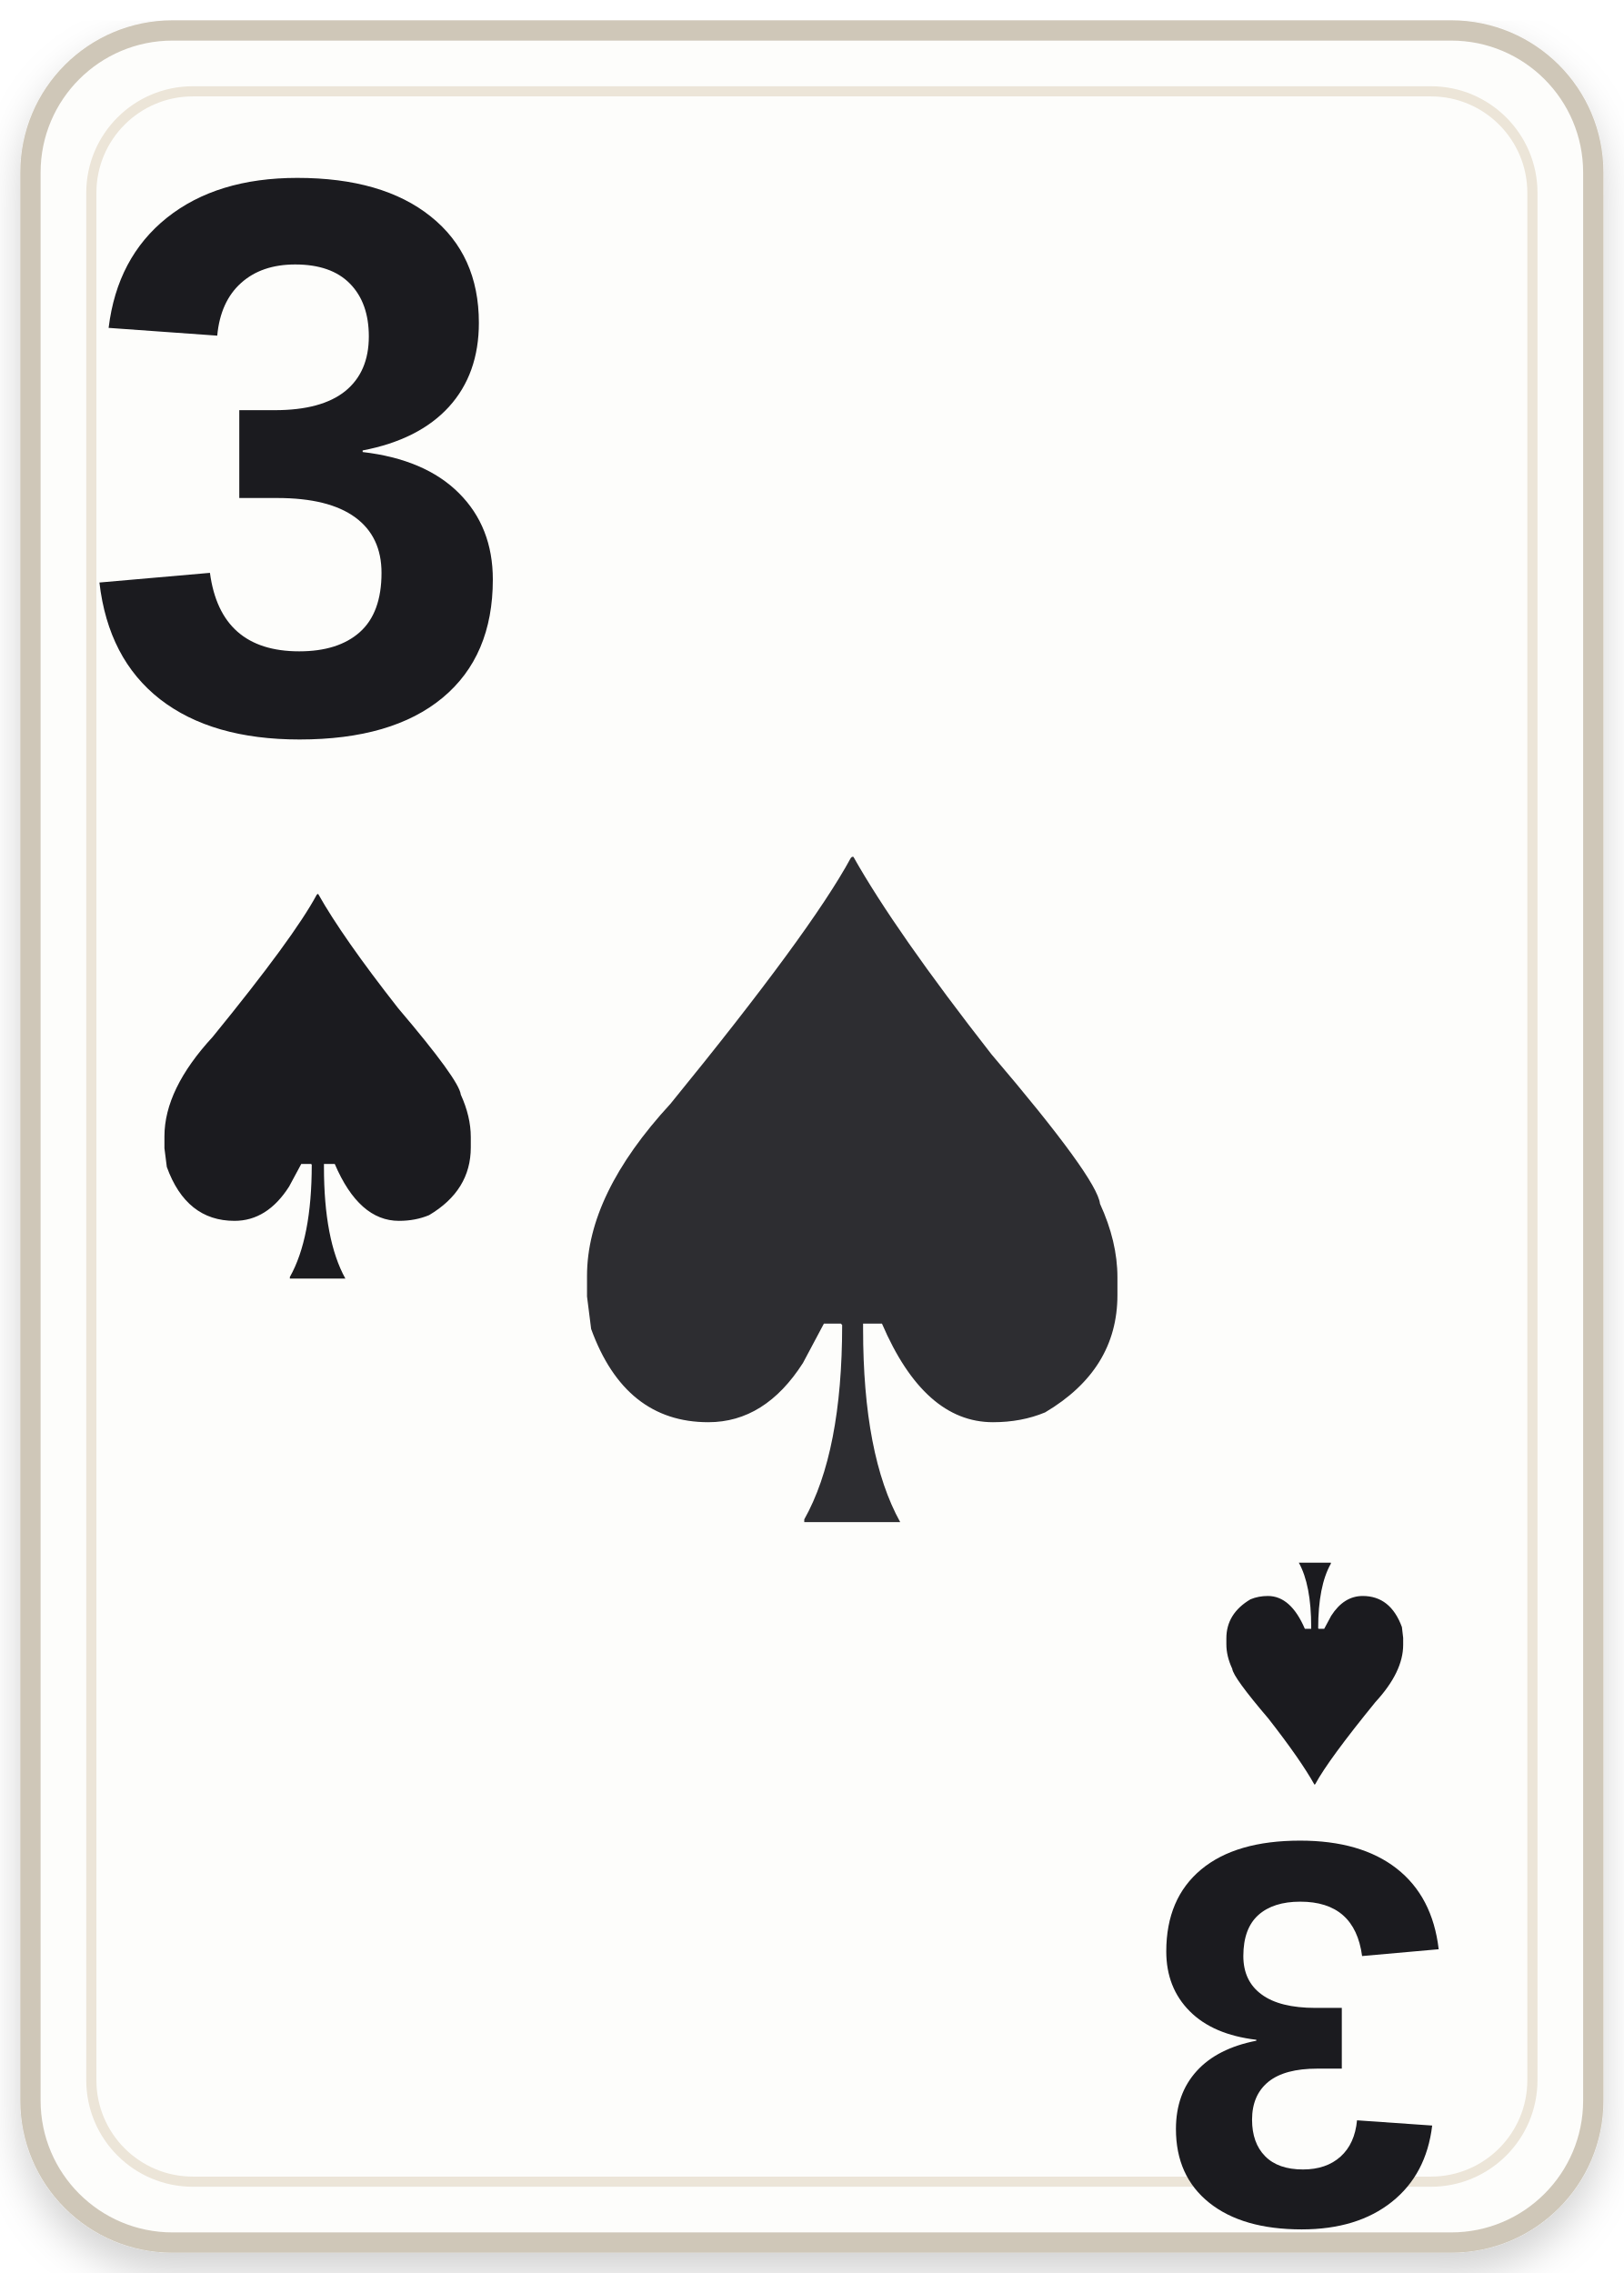
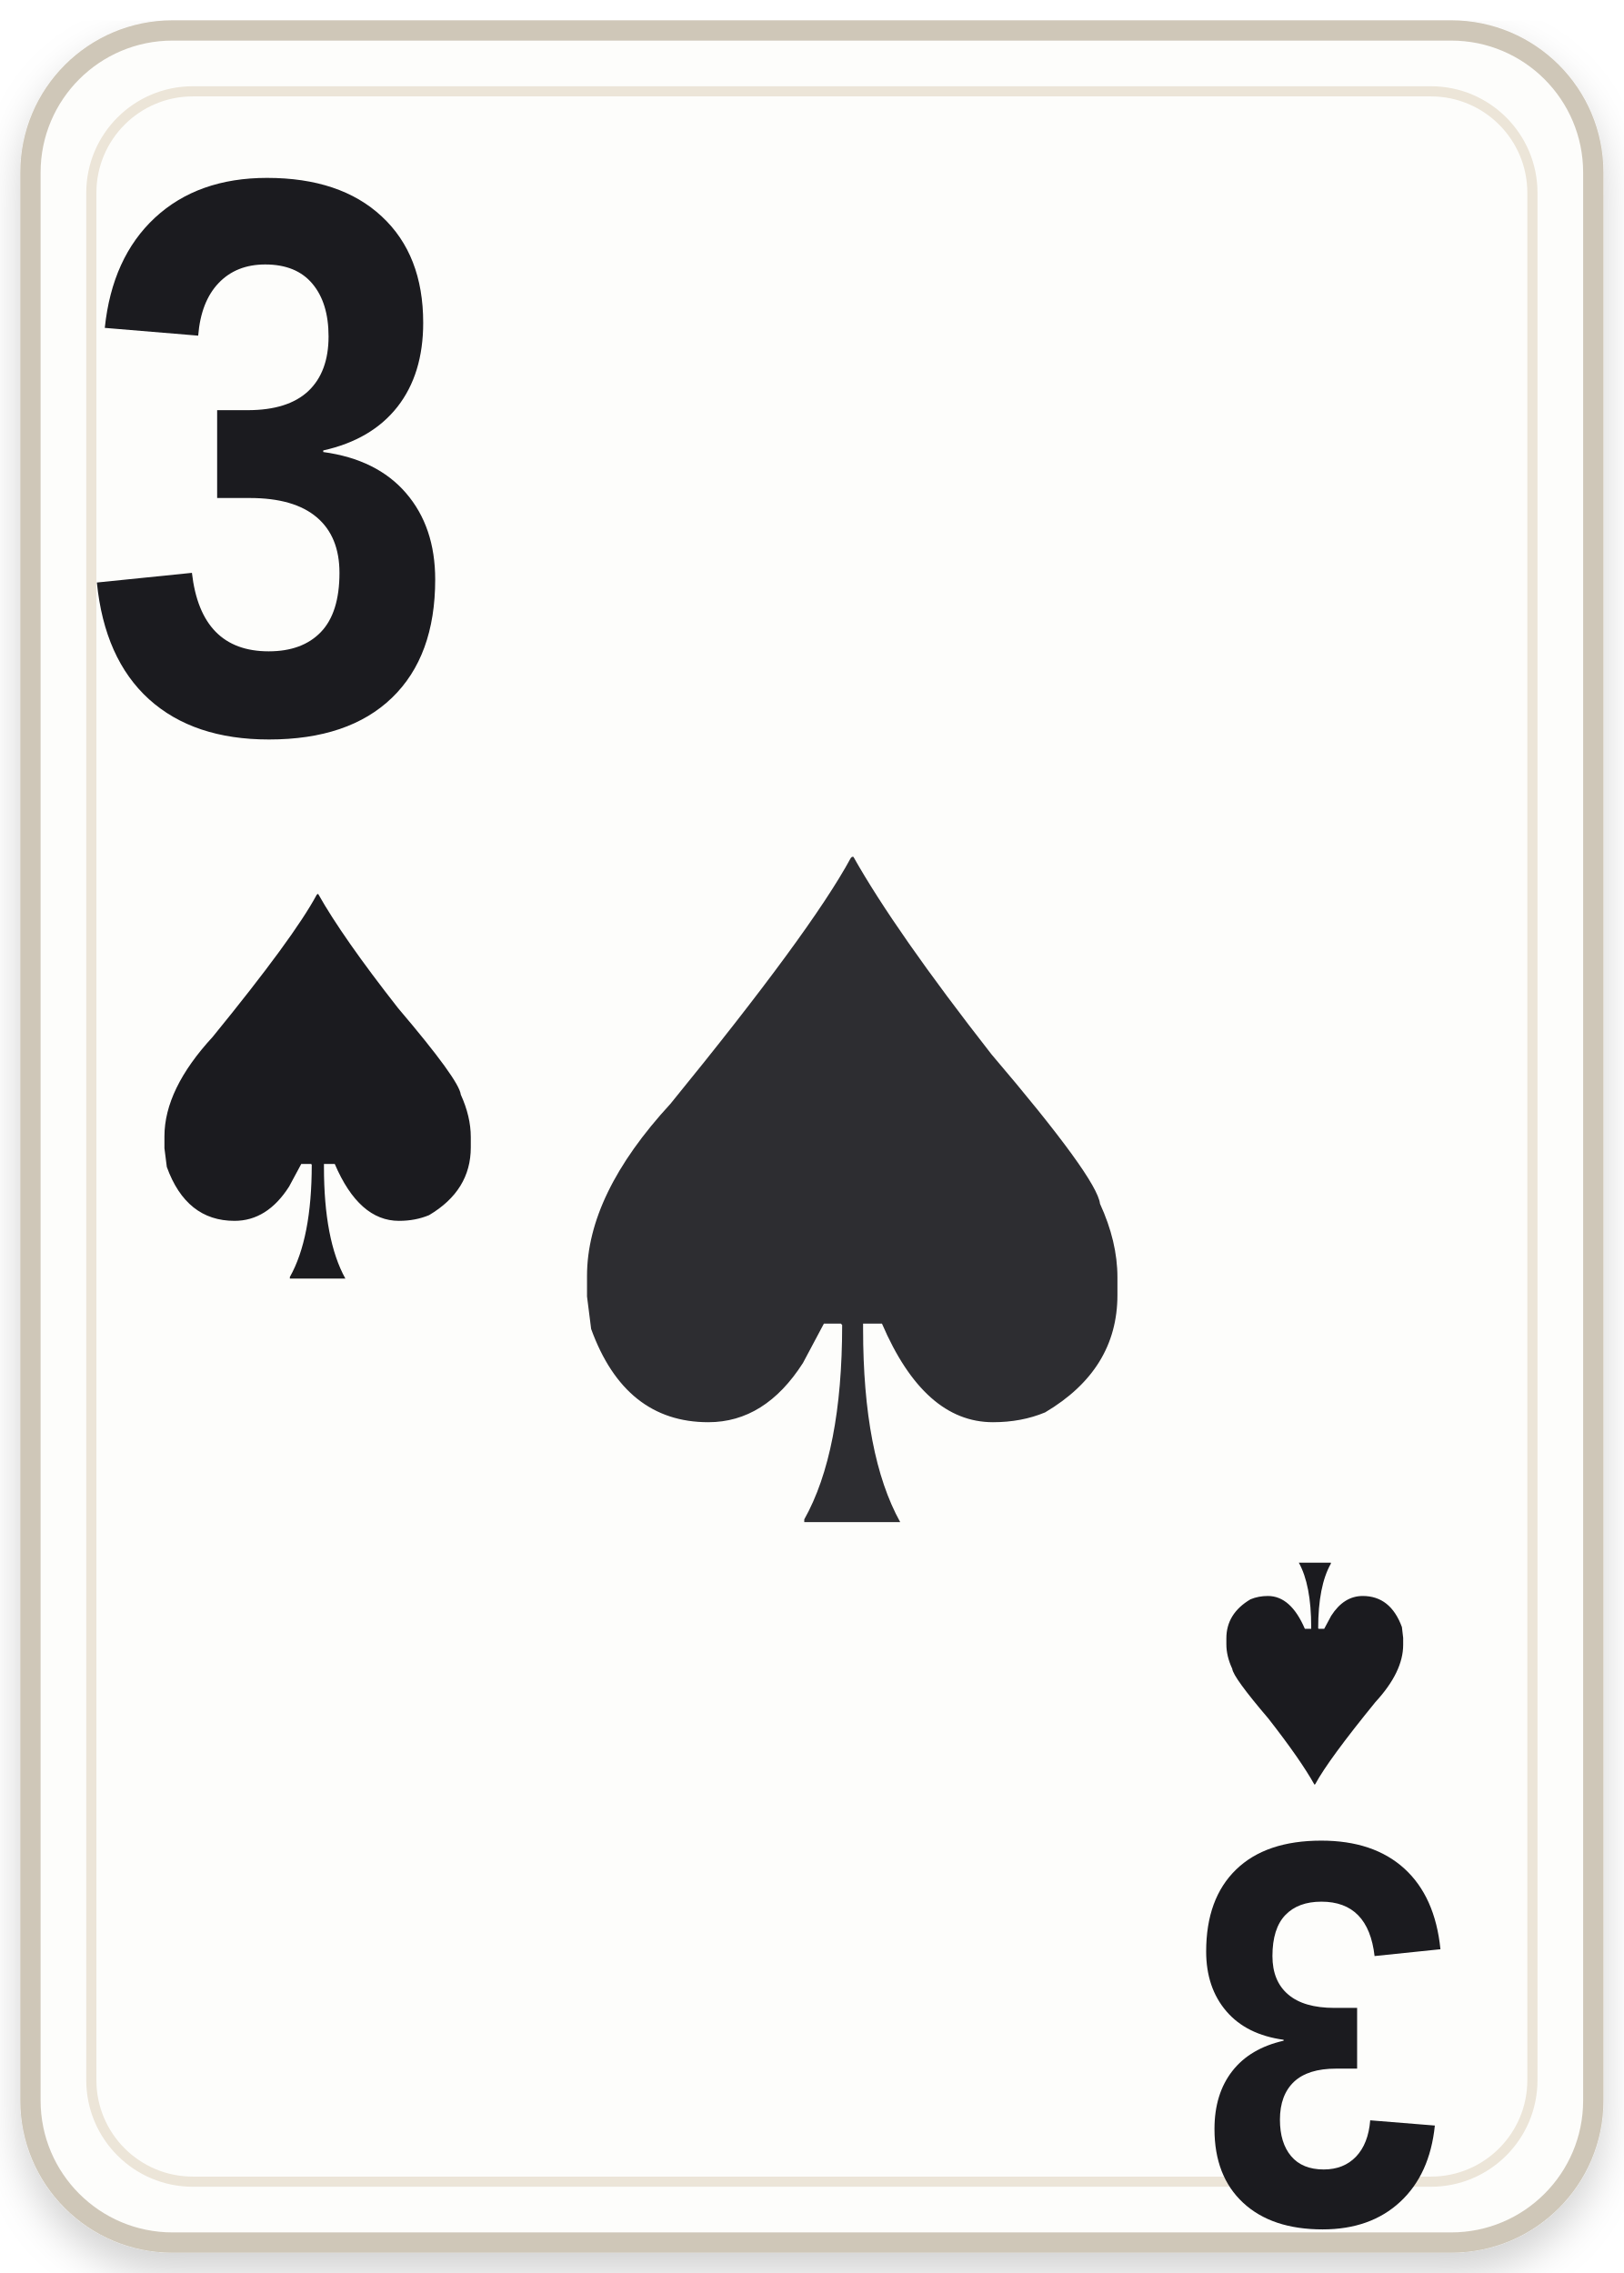
<svg xmlns="http://www.w3.org/2000/svg" viewBox="0 0 160 224" width="160" height="224">
  <defs>
    <filter id="s" x="-10%" y="-10%" width="120%" height="120%">
      <feDropShadow dx="0" dy="2" stdDeviation="2" flood-opacity=".18" />
    </filter>
  </defs>
  <rect x="3" y="3" width="154" height="218" rx="14" fill="#fdfdfb" stroke="#cfc7b8" stroke-width="2" filter="url(#s)" />
  <rect x="9" y="9" width="142" height="206" rx="10" fill="none" stroke="#ece5d8" />
-   <text x="8" y="72" font-family="Arial, Helvetica, sans-serif" font-size="78" font-weight="800" fill="#1b1b1f">3</text>
+   <g transform="translate(8 0) scale(0.86 1)">
+     <text x="0" y="72" font-family="Arial, Helvetica, sans-serif" font-size="78" font-weight="800" fill="#1b1b1f">3</text>
+   </g>
  <text x="8" y="126" font-family="Georgia, serif" font-size="52" fill="#1b1b1f">♠</text>
  <text x="84" y="150" text-anchor="middle" font-family="Georgia, serif" font-size="90" fill="#1b1b1f" opacity=".92">♠</text>
  <g transform="rotate(180 80 112)">
-     <text x="17" y="42" font-family="Arial, Helvetica, sans-serif" font-size="54" font-weight="800" fill="#1b1b1f">3</text>
+     <g transform="translate(17 0) scale(0.86 1)">
+       <text x="0" y="42" font-family="Arial, Helvetica, sans-serif" font-size="54" font-weight="800" fill="#1b1b1f">3</text>
+     </g>
    <text x="17" y="70" font-family="Georgia, serif" font-size="30" fill="#1b1b1f">♠</text>
  </g>
</svg>
